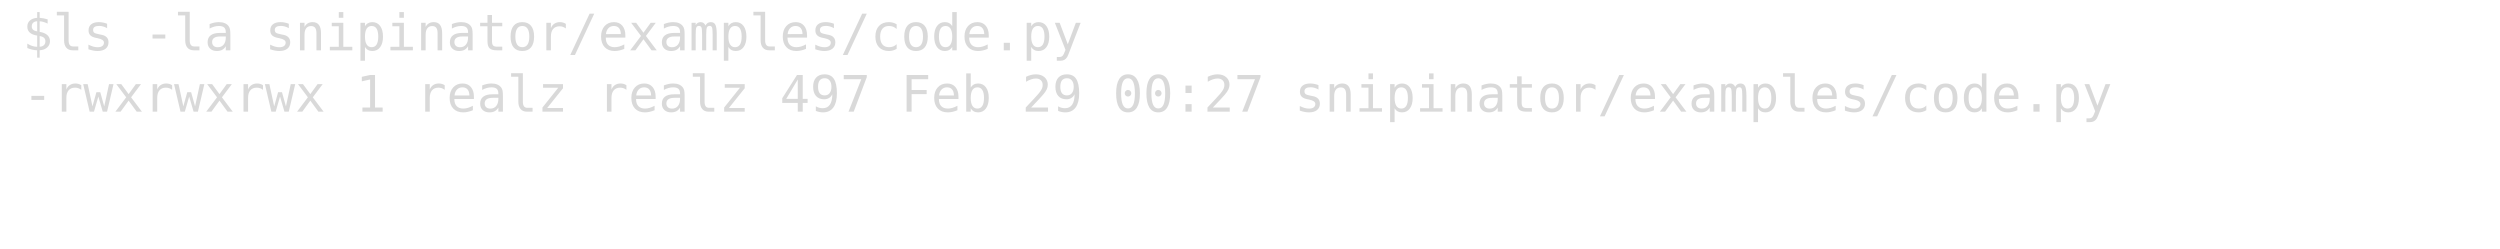
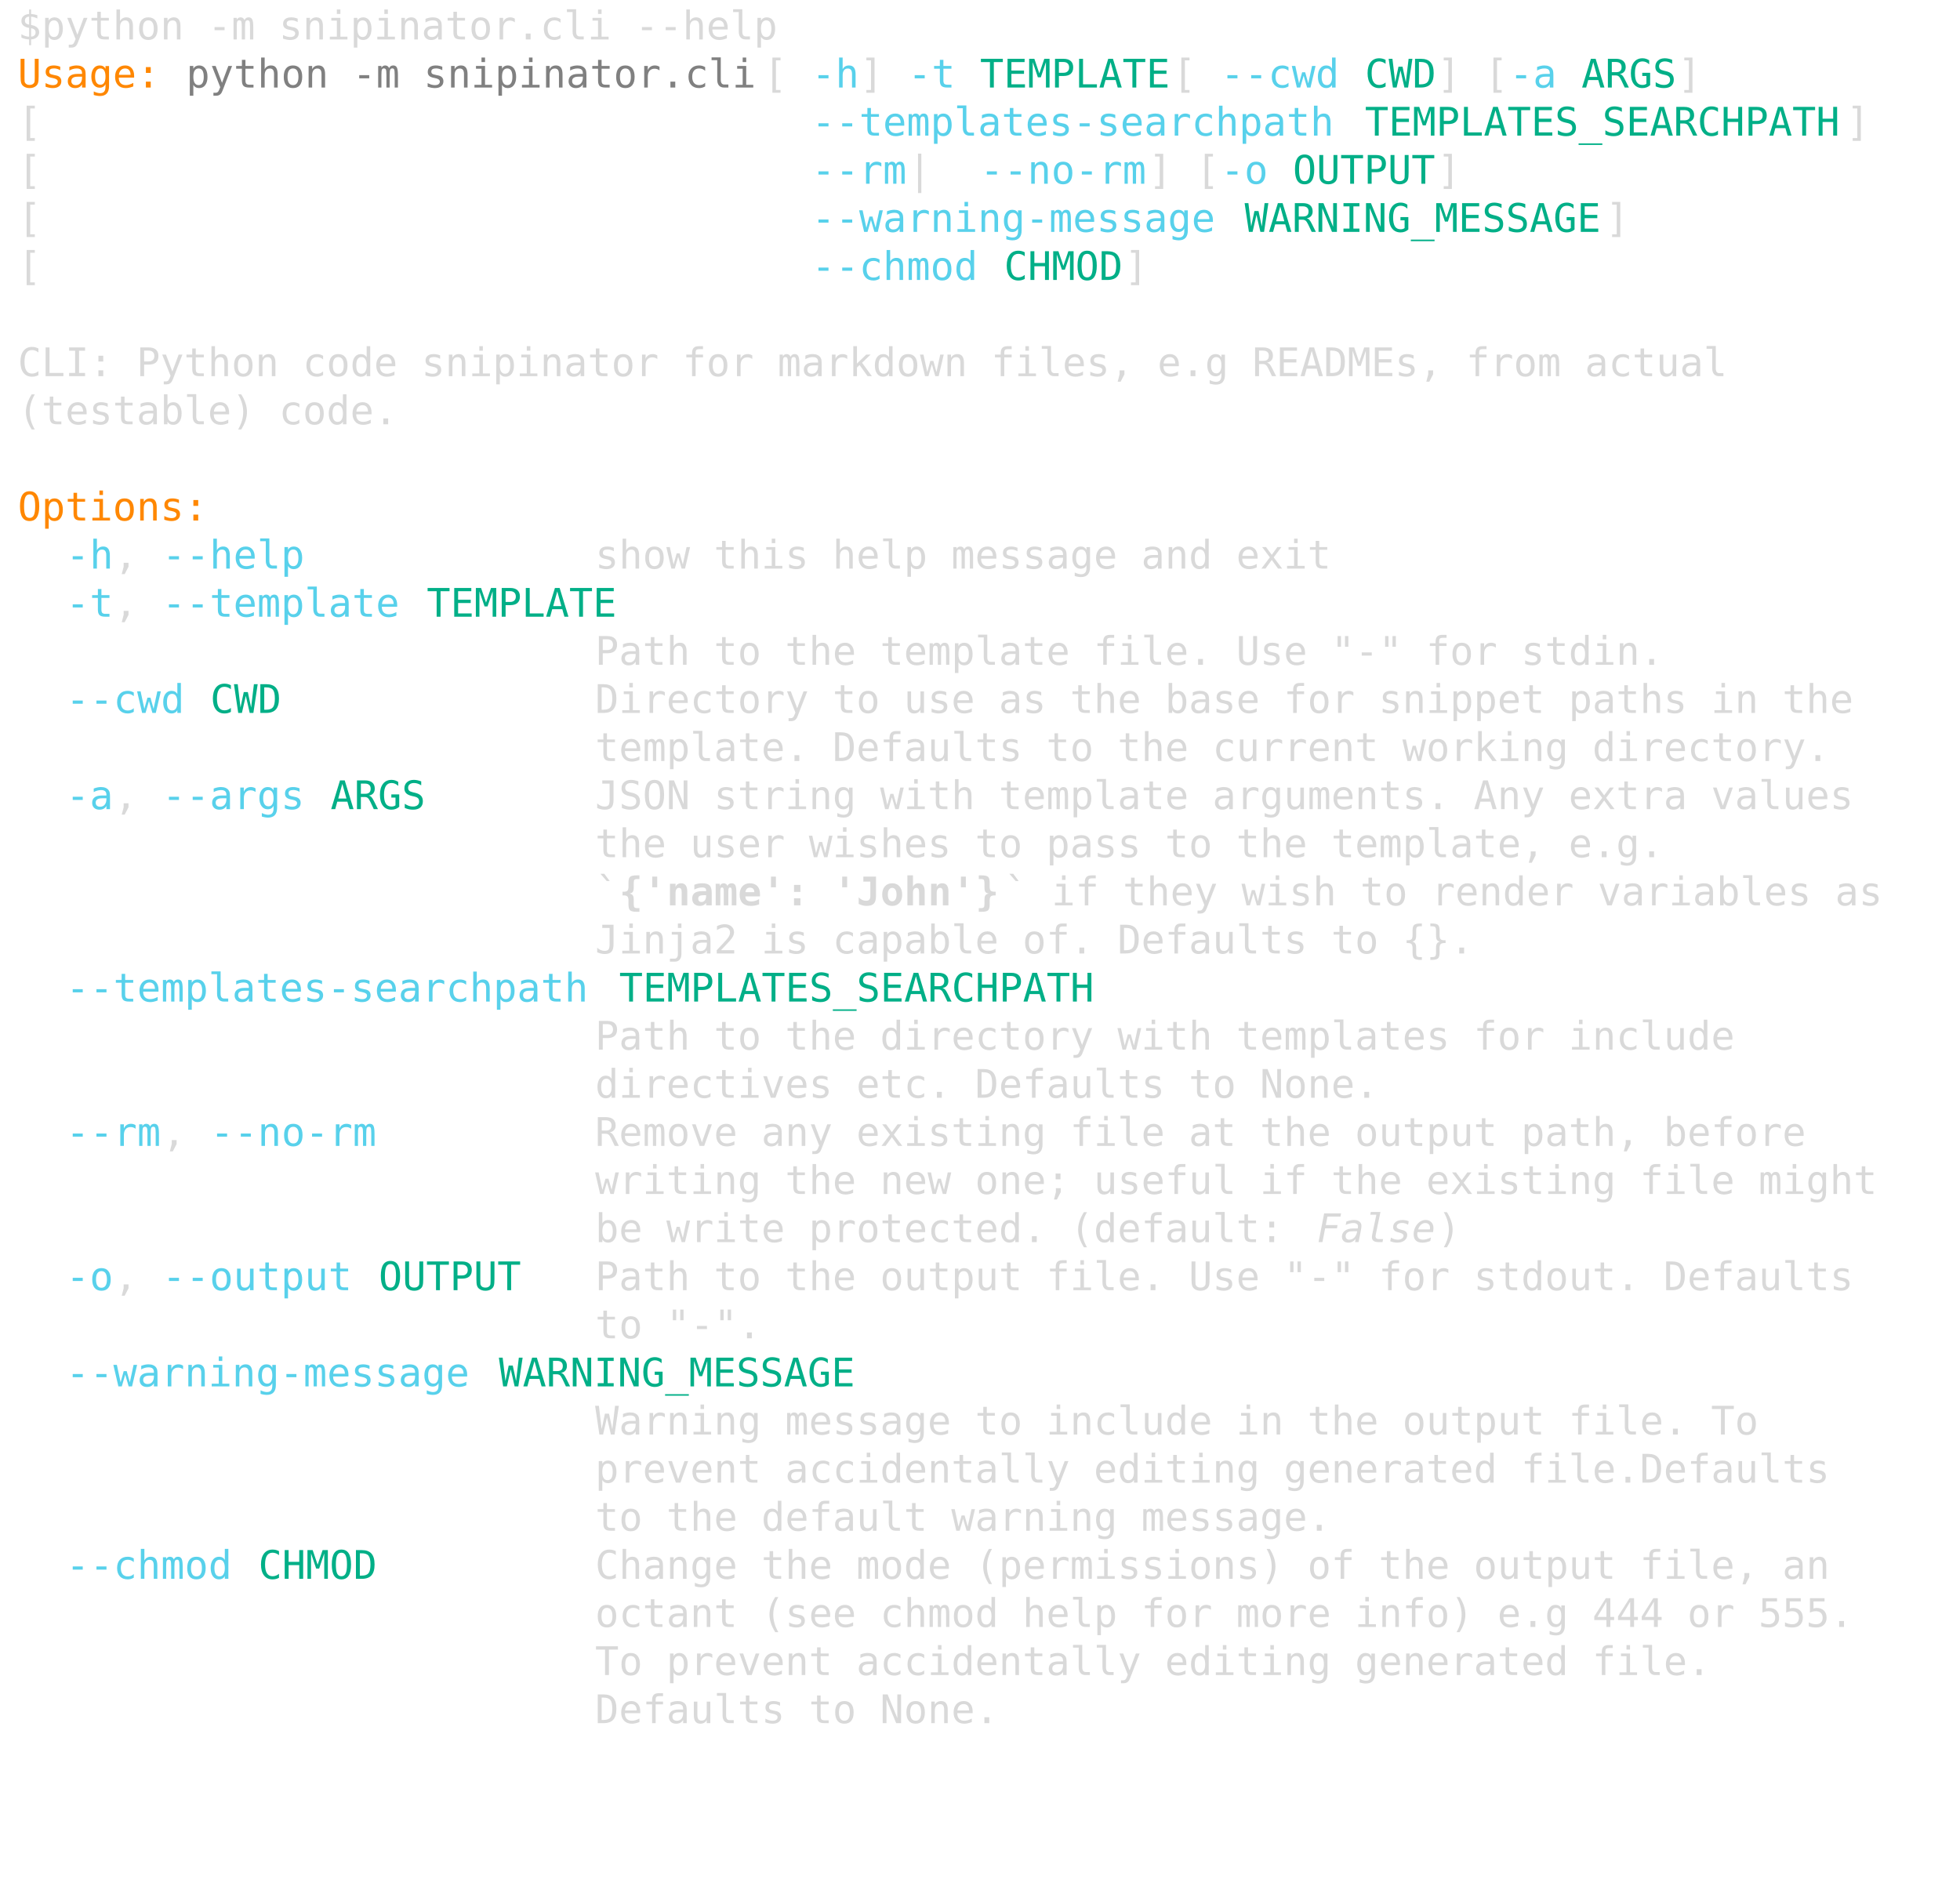
- <svg xmlns="http://www.w3.org/2000/svg" class="rich-terminal" viewBox="0 0 994 98.8">
+ <svg xmlns="http://www.w3.org/2000/svg" class="rich-terminal" viewBox="0 0 994 952.8">
  <style>
@font-face {
font-family: "Fira Code";
src: local("FiraCode-Regular"),
url("https://cdnjs.cloudflare.com/ajax/libs/firacode/6.2.0/woff2/FiraCode-Regular.woff2") format("woff2"),
url("https://cdnjs.cloudflare.com/ajax/libs/firacode/6.2.0/woff/FiraCode-Regular.woff") format("woff");
font-style: normal;
font-weight: 400;
}
@font-face {
font-family: "Fira Code";
src: local("FiraCode-Bold"),
url("https://cdnjs.cloudflare.com/ajax/libs/firacode/6.2.0/woff2/FiraCode-Bold.woff2") format("woff2"),
url("https://cdnjs.cloudflare.com/ajax/libs/firacode/6.2.0/woff/FiraCode-Bold.woff") format("woff");
font-style: bold;
font-weight: 700;
}
- .terminal-2537764200-matrix {
+ .terminal-3296101841-matrix {
font-family: Fira Code, monospace;
font-size: 20px;
line-height: 24.4px;
font-variant-east-asian: full-width;
}
- .terminal-2537764200-title {
+ .terminal-3296101841-title {
font-size: 18px;
font-weight: bold;
font-family: arial;
}
- .terminal-2537764200-r1 { fill: #d9d9d9 }
+ .terminal-3296101841-r1 { fill: #d9d9d9 }
+ .terminal-3296101841-r2 { fill: #ff8700 }
+ .terminal-3296101841-r3 { fill: #808080 }
+ .terminal-3296101841-r4 { fill: #58d1eb }
+ .terminal-3296101841-r5 { fill: #00af87 }
+ .terminal-3296101841-r6 { fill: #d9d9d9;font-weight: bold }
+ .terminal-3296101841-r7 { fill: #d9d9d9;font-style: italic; }
</style>
  <defs>
-     <clipPath id="terminal-2537764200-clip-terminal">
-       <rect x="0" y="0" width="975.0" height="47.8" />
-     </clipPath>
-     <clipPath id="terminal-2537764200-line-0">
+     <clipPath id="terminal-3296101841-clip-terminal">
+       <rect x="0" y="0" width="975.0" height="901.8" />
+     </clipPath>
+     <clipPath id="terminal-3296101841-line-0">
      <rect x="0" y="1.5" width="976" height="24.65" />
+     </clipPath>
+     <clipPath id="terminal-3296101841-line-1">
+       <rect x="0" y="25.9" width="976" height="24.65" />
+     </clipPath>
+     <clipPath id="terminal-3296101841-line-2">
+       <rect x="0" y="50.3" width="976" height="24.65" />
+     </clipPath>
+     <clipPath id="terminal-3296101841-line-3">
+       <rect x="0" y="74.7" width="976" height="24.65" />
+     </clipPath>
+     <clipPath id="terminal-3296101841-line-4">
+       <rect x="0" y="99.1" width="976" height="24.65" />
+     </clipPath>
+     <clipPath id="terminal-3296101841-line-5">
+       <rect x="0" y="123.5" width="976" height="24.65" />
+     </clipPath>
+     <clipPath id="terminal-3296101841-line-6">
+       <rect x="0" y="147.9" width="976" height="24.65" />
+     </clipPath>
+     <clipPath id="terminal-3296101841-line-7">
+       <rect x="0" y="172.3" width="976" height="24.65" />
+     </clipPath>
+     <clipPath id="terminal-3296101841-line-8">
+       <rect x="0" y="196.7" width="976" height="24.65" />
+     </clipPath>
+     <clipPath id="terminal-3296101841-line-9">
+       <rect x="0" y="221.1" width="976" height="24.65" />
+     </clipPath>
+     <clipPath id="terminal-3296101841-line-10">
+       <rect x="0" y="245.5" width="976" height="24.65" />
+     </clipPath>
+     <clipPath id="terminal-3296101841-line-11">
+       <rect x="0" y="269.9" width="976" height="24.65" />
+     </clipPath>
+     <clipPath id="terminal-3296101841-line-12">
+       <rect x="0" y="294.3" width="976" height="24.65" />
+     </clipPath>
+     <clipPath id="terminal-3296101841-line-13">
+       <rect x="0" y="318.7" width="976" height="24.65" />
+     </clipPath>
+     <clipPath id="terminal-3296101841-line-14">
+       <rect x="0" y="343.1" width="976" height="24.65" />
+     </clipPath>
+     <clipPath id="terminal-3296101841-line-15">
+       <rect x="0" y="367.5" width="976" height="24.65" />
+     </clipPath>
+     <clipPath id="terminal-3296101841-line-16">
+       <rect x="0" y="391.9" width="976" height="24.65" />
+     </clipPath>
+     <clipPath id="terminal-3296101841-line-17">
+       <rect x="0" y="416.3" width="976" height="24.65" />
+     </clipPath>
+     <clipPath id="terminal-3296101841-line-18">
+       <rect x="0" y="440.7" width="976" height="24.65" />
+     </clipPath>
+     <clipPath id="terminal-3296101841-line-19">
+       <rect x="0" y="465.1" width="976" height="24.65" />
+     </clipPath>
+     <clipPath id="terminal-3296101841-line-20">
+       <rect x="0" y="489.5" width="976" height="24.65" />
+     </clipPath>
+     <clipPath id="terminal-3296101841-line-21">
+       <rect x="0" y="513.9" width="976" height="24.65" />
+     </clipPath>
+     <clipPath id="terminal-3296101841-line-22">
+       <rect x="0" y="538.3" width="976" height="24.65" />
+     </clipPath>
+     <clipPath id="terminal-3296101841-line-23">
+       <rect x="0" y="562.7" width="976" height="24.65" />
+     </clipPath>
+     <clipPath id="terminal-3296101841-line-24">
+       <rect x="0" y="587.1" width="976" height="24.65" />
+     </clipPath>
+     <clipPath id="terminal-3296101841-line-25">
+       <rect x="0" y="611.5" width="976" height="24.65" />
+     </clipPath>
+     <clipPath id="terminal-3296101841-line-26">
+       <rect x="0" y="635.9" width="976" height="24.65" />
+     </clipPath>
+     <clipPath id="terminal-3296101841-line-27">
+       <rect x="0" y="660.3" width="976" height="24.65" />
+     </clipPath>
+     <clipPath id="terminal-3296101841-line-28">
+       <rect x="0" y="684.7" width="976" height="24.65" />
+     </clipPath>
+     <clipPath id="terminal-3296101841-line-29">
+       <rect x="0" y="709.1" width="976" height="24.65" />
+     </clipPath>
+     <clipPath id="terminal-3296101841-line-30">
+       <rect x="0" y="733.5" width="976" height="24.65" />
+     </clipPath>
+     <clipPath id="terminal-3296101841-line-31">
+       <rect x="0" y="757.9" width="976" height="24.65" />
+     </clipPath>
+     <clipPath id="terminal-3296101841-line-32">
+       <rect x="0" y="782.3" width="976" height="24.65" />
+     </clipPath>
+     <clipPath id="terminal-3296101841-line-33">
+       <rect x="0" y="806.7" width="976" height="24.65" />
+     </clipPath>
+     <clipPath id="terminal-3296101841-line-34">
+       <rect x="0" y="831.1" width="976" height="24.65" />
+     </clipPath>
+     <clipPath id="terminal-3296101841-line-35">
+       <rect x="0" y="855.5" width="976" height="24.65" />
    </clipPath>
  </defs>
  <g transform="translate(9, 0)">
-     <g class="terminal-2537764200-matrix">
-       <text class="terminal-2537764200-r1" x="0" y="20" textLength="427" clip-path="url(#terminal-2537764200-line-0)">$ls -la snipinator/examples/code.py</text>
-       <text class="terminal-2537764200-r1" x="976" y="20" textLength="12.2" clip-path="url(#terminal-2537764200-line-0)">
- </text>
-       <text class="terminal-2537764200-r1" x="0" y="44.4" textLength="841.8" clip-path="url(#terminal-2537764200-line-1)">-rwxrwxrwx 1 realz realz 497 Feb 29 00:27 snipinator/examples/code.py</text>
-       <text class="terminal-2537764200-r1" x="976" y="44.4" textLength="12.2" clip-path="url(#terminal-2537764200-line-1)">
+     <g class="terminal-3296101841-matrix">
+       <text class="terminal-3296101841-r1" x="0" y="20" textLength="390.4" clip-path="url(#terminal-3296101841-line-0)">$python -m snipinator.cli --help</text>
+       <text class="terminal-3296101841-r1" x="976" y="20" textLength="12.2" clip-path="url(#terminal-3296101841-line-0)">
+ </text>
+       <text class="terminal-3296101841-r2" x="0" y="44.4" textLength="73.2" clip-path="url(#terminal-3296101841-line-1)">Usage:</text>
+       <text class="terminal-3296101841-r3" x="85.4" y="44.4" textLength="292.8" clip-path="url(#terminal-3296101841-line-1)">python -m snipinator.cli</text>
+       <text class="terminal-3296101841-r1" x="378.2" y="44.4" textLength="24.4" clip-path="url(#terminal-3296101841-line-1)"> [</text>
+       <text class="terminal-3296101841-r4" x="402.6" y="44.4" textLength="24.4" clip-path="url(#terminal-3296101841-line-1)">-h</text>
+       <text class="terminal-3296101841-r1" x="427" y="44.4" textLength="24.4" clip-path="url(#terminal-3296101841-line-1)">] </text>
+       <text class="terminal-3296101841-r4" x="451.4" y="44.4" textLength="24.4" clip-path="url(#terminal-3296101841-line-1)">-t</text>
+       <text class="terminal-3296101841-r5" x="488" y="44.4" textLength="97.6" clip-path="url(#terminal-3296101841-line-1)">TEMPLATE</text>
+       <text class="terminal-3296101841-r1" x="585.6" y="44.4" textLength="24.4" clip-path="url(#terminal-3296101841-line-1)"> [</text>
+       <text class="terminal-3296101841-r4" x="610" y="44.4" textLength="61" clip-path="url(#terminal-3296101841-line-1)">--cwd</text>
+       <text class="terminal-3296101841-r5" x="683.2" y="44.4" textLength="36.6" clip-path="url(#terminal-3296101841-line-1)">CWD</text>
+       <text class="terminal-3296101841-r1" x="719.8" y="44.4" textLength="36.6" clip-path="url(#terminal-3296101841-line-1)">] [</text>
+       <text class="terminal-3296101841-r4" x="756.4" y="44.4" textLength="24.4" clip-path="url(#terminal-3296101841-line-1)">-a</text>
+       <text class="terminal-3296101841-r5" x="793" y="44.4" textLength="48.8" clip-path="url(#terminal-3296101841-line-1)">ARGS</text>
+       <text class="terminal-3296101841-r1" x="841.8" y="44.4" textLength="12.2" clip-path="url(#terminal-3296101841-line-1)">]</text>
+       <text class="terminal-3296101841-r1" x="976" y="44.4" textLength="12.2" clip-path="url(#terminal-3296101841-line-1)">
+ </text>
+       <text class="terminal-3296101841-r1" x="0" y="68.8" textLength="402.6" clip-path="url(#terminal-3296101841-line-2)">                                [</text>
+       <text class="terminal-3296101841-r4" x="402.6" y="68.8" textLength="268.4" clip-path="url(#terminal-3296101841-line-2)">--templates-searchpath</text>
+       <text class="terminal-3296101841-r5" x="683.2" y="68.8" textLength="244" clip-path="url(#terminal-3296101841-line-2)">TEMPLATES_SEARCHPATH</text>
+       <text class="terminal-3296101841-r1" x="927.2" y="68.8" textLength="12.2" clip-path="url(#terminal-3296101841-line-2)">]</text>
+       <text class="terminal-3296101841-r1" x="976" y="68.8" textLength="12.2" clip-path="url(#terminal-3296101841-line-2)">
+ </text>
+       <text class="terminal-3296101841-r1" x="0" y="93.2" textLength="402.6" clip-path="url(#terminal-3296101841-line-3)">                                [</text>
+       <text class="terminal-3296101841-r4" x="402.6" y="93.2" textLength="48.8" clip-path="url(#terminal-3296101841-line-3)">--rm</text>
+       <text class="terminal-3296101841-r1" x="451.4" y="93.2" textLength="36.6" clip-path="url(#terminal-3296101841-line-3)"> | </text>
+       <text class="terminal-3296101841-r4" x="488" y="93.2" textLength="85.4" clip-path="url(#terminal-3296101841-line-3)">--no-rm</text>
+       <text class="terminal-3296101841-r1" x="573.4" y="93.2" textLength="36.6" clip-path="url(#terminal-3296101841-line-3)">] [</text>
+       <text class="terminal-3296101841-r4" x="610" y="93.2" textLength="24.4" clip-path="url(#terminal-3296101841-line-3)">-o</text>
+       <text class="terminal-3296101841-r5" x="646.6" y="93.2" textLength="73.2" clip-path="url(#terminal-3296101841-line-3)">OUTPUT</text>
+       <text class="terminal-3296101841-r1" x="719.8" y="93.2" textLength="12.2" clip-path="url(#terminal-3296101841-line-3)">]</text>
+       <text class="terminal-3296101841-r1" x="976" y="93.2" textLength="12.2" clip-path="url(#terminal-3296101841-line-3)">
+ </text>
+       <text class="terminal-3296101841-r1" x="0" y="117.6" textLength="402.6" clip-path="url(#terminal-3296101841-line-4)">                                [</text>
+       <text class="terminal-3296101841-r4" x="402.6" y="117.6" textLength="207.4" clip-path="url(#terminal-3296101841-line-4)">--warning-message</text>
+       <text class="terminal-3296101841-r5" x="622.2" y="117.6" textLength="183" clip-path="url(#terminal-3296101841-line-4)">WARNING_MESSAGE</text>
+       <text class="terminal-3296101841-r1" x="805.2" y="117.6" textLength="12.2" clip-path="url(#terminal-3296101841-line-4)">]</text>
+       <text class="terminal-3296101841-r1" x="976" y="117.6" textLength="12.2" clip-path="url(#terminal-3296101841-line-4)">
+ </text>
+       <text class="terminal-3296101841-r1" x="0" y="142" textLength="402.6" clip-path="url(#terminal-3296101841-line-5)">                                [</text>
+       <text class="terminal-3296101841-r4" x="402.6" y="142" textLength="85.4" clip-path="url(#terminal-3296101841-line-5)">--chmod</text>
+       <text class="terminal-3296101841-r5" x="500.2" y="142" textLength="61" clip-path="url(#terminal-3296101841-line-5)">CHMOD</text>
+       <text class="terminal-3296101841-r1" x="561.2" y="142" textLength="12.2" clip-path="url(#terminal-3296101841-line-5)">]</text>
+       <text class="terminal-3296101841-r1" x="976" y="142" textLength="12.2" clip-path="url(#terminal-3296101841-line-5)">
+ </text>
+       <text class="terminal-3296101841-r1" x="976" y="166.4" textLength="12.2" clip-path="url(#terminal-3296101841-line-6)">
+ </text>
+       <text class="terminal-3296101841-r1" x="0" y="190.8" textLength="878.4" clip-path="url(#terminal-3296101841-line-7)">CLI: Python code snipinator for markdown files, e.g READMEs, from actual</text>
+       <text class="terminal-3296101841-r1" x="976" y="190.8" textLength="12.2" clip-path="url(#terminal-3296101841-line-7)">
+ </text>
+       <text class="terminal-3296101841-r1" x="0" y="215.2" textLength="195.2" clip-path="url(#terminal-3296101841-line-8)">(testable) code.</text>
+       <text class="terminal-3296101841-r1" x="976" y="215.2" textLength="12.2" clip-path="url(#terminal-3296101841-line-8)">
+ </text>
+       <text class="terminal-3296101841-r1" x="976" y="239.6" textLength="12.2" clip-path="url(#terminal-3296101841-line-9)">
+ </text>
+       <text class="terminal-3296101841-r2" x="0" y="264" textLength="97.6" clip-path="url(#terminal-3296101841-line-10)">Options:</text>
+       <text class="terminal-3296101841-r1" x="976" y="264" textLength="12.2" clip-path="url(#terminal-3296101841-line-10)">
+ </text>
+       <text class="terminal-3296101841-r4" x="24.4" y="288.4" textLength="24.4" clip-path="url(#terminal-3296101841-line-11)">-h</text>
+       <text class="terminal-3296101841-r1" x="48.8" y="288.4" textLength="24.4" clip-path="url(#terminal-3296101841-line-11)">, </text>
+       <text class="terminal-3296101841-r4" x="73.2" y="288.4" textLength="73.2" clip-path="url(#terminal-3296101841-line-11)">--help</text>
+       <text class="terminal-3296101841-r1" x="292.8" y="288.4" textLength="378.2" clip-path="url(#terminal-3296101841-line-11)">show this help message and exit</text>
+       <text class="terminal-3296101841-r1" x="976" y="288.4" textLength="12.2" clip-path="url(#terminal-3296101841-line-11)">
+ </text>
+       <text class="terminal-3296101841-r4" x="24.4" y="312.8" textLength="24.4" clip-path="url(#terminal-3296101841-line-12)">-t</text>
+       <text class="terminal-3296101841-r1" x="48.8" y="312.8" textLength="24.4" clip-path="url(#terminal-3296101841-line-12)">, </text>
+       <text class="terminal-3296101841-r4" x="73.2" y="312.8" textLength="122" clip-path="url(#terminal-3296101841-line-12)">--template</text>
+       <text class="terminal-3296101841-r5" x="207.4" y="312.8" textLength="97.6" clip-path="url(#terminal-3296101841-line-12)">TEMPLATE</text>
+       <text class="terminal-3296101841-r1" x="976" y="312.8" textLength="12.2" clip-path="url(#terminal-3296101841-line-12)">
+ </text>
+       <text class="terminal-3296101841-r1" x="292.8" y="337.2" textLength="549" clip-path="url(#terminal-3296101841-line-13)">Path to the template file. Use "-" for stdin.</text>
+       <text class="terminal-3296101841-r1" x="976" y="337.2" textLength="12.2" clip-path="url(#terminal-3296101841-line-13)">
+ </text>
+       <text class="terminal-3296101841-r4" x="24.4" y="361.6" textLength="61" clip-path="url(#terminal-3296101841-line-14)">--cwd</text>
+       <text class="terminal-3296101841-r5" x="97.6" y="361.6" textLength="36.6" clip-path="url(#terminal-3296101841-line-14)">CWD</text>
+       <text class="terminal-3296101841-r1" x="292.8" y="361.6" textLength="646.6" clip-path="url(#terminal-3296101841-line-14)">Directory to use as the base for snippet paths in the</text>
+       <text class="terminal-3296101841-r1" x="976" y="361.6" textLength="12.2" clip-path="url(#terminal-3296101841-line-14)">
+ </text>
+       <text class="terminal-3296101841-r1" x="292.8" y="386" textLength="634.4" clip-path="url(#terminal-3296101841-line-15)">template. Defaults to the current working directory.</text>
+       <text class="terminal-3296101841-r1" x="976" y="386" textLength="12.2" clip-path="url(#terminal-3296101841-line-15)">
+ </text>
+       <text class="terminal-3296101841-r4" x="24.4" y="410.4" textLength="24.4" clip-path="url(#terminal-3296101841-line-16)">-a</text>
+       <text class="terminal-3296101841-r1" x="48.8" y="410.4" textLength="24.4" clip-path="url(#terminal-3296101841-line-16)">, </text>
+       <text class="terminal-3296101841-r4" x="73.2" y="410.4" textLength="73.2" clip-path="url(#terminal-3296101841-line-16)">--args</text>
+       <text class="terminal-3296101841-r5" x="158.6" y="410.4" textLength="48.8" clip-path="url(#terminal-3296101841-line-16)">ARGS</text>
+       <text class="terminal-3296101841-r1" x="292.8" y="410.4" textLength="646.6" clip-path="url(#terminal-3296101841-line-16)">JSON string with template arguments. Any extra values</text>
+       <text class="terminal-3296101841-r1" x="976" y="410.4" textLength="12.2" clip-path="url(#terminal-3296101841-line-16)">
+ </text>
+       <text class="terminal-3296101841-r1" x="292.8" y="434.8" textLength="549" clip-path="url(#terminal-3296101841-line-17)">the user wishes to pass to the template, e.g.</text>
+       <text class="terminal-3296101841-r1" x="976" y="434.8" textLength="12.2" clip-path="url(#terminal-3296101841-line-17)">
+ </text>
+       <text class="terminal-3296101841-r1" x="292.8" y="459.2" textLength="12.2" clip-path="url(#terminal-3296101841-line-18)">`</text>
+       <text class="terminal-3296101841-r6" x="305" y="459.2" textLength="195.2" clip-path="url(#terminal-3296101841-line-18)">{'name': 'John'}</text>
+       <text class="terminal-3296101841-r1" x="500.2" y="459.2" textLength="451.4" clip-path="url(#terminal-3296101841-line-18)">` if they wish to render variables as</text>
+       <text class="terminal-3296101841-r1" x="976" y="459.2" textLength="12.2" clip-path="url(#terminal-3296101841-line-18)">
+ </text>
+       <text class="terminal-3296101841-r1" x="292.8" y="483.6" textLength="451.4" clip-path="url(#terminal-3296101841-line-19)">Jinja2 is capable of. Defaults to {}.</text>
+       <text class="terminal-3296101841-r1" x="976" y="483.6" textLength="12.2" clip-path="url(#terminal-3296101841-line-19)">
+ </text>
+       <text class="terminal-3296101841-r4" x="24.4" y="508" textLength="268.4" clip-path="url(#terminal-3296101841-line-20)">--templates-searchpath</text>
+       <text class="terminal-3296101841-r5" x="305" y="508" textLength="244" clip-path="url(#terminal-3296101841-line-20)">TEMPLATES_SEARCHPATH</text>
+       <text class="terminal-3296101841-r1" x="976" y="508" textLength="12.2" clip-path="url(#terminal-3296101841-line-20)">
+ </text>
+       <text class="terminal-3296101841-r1" x="292.8" y="532.4" textLength="585.6" clip-path="url(#terminal-3296101841-line-21)">Path to the directory with templates for include</text>
+       <text class="terminal-3296101841-r1" x="976" y="532.4" textLength="12.2" clip-path="url(#terminal-3296101841-line-21)">
+ </text>
+       <text class="terminal-3296101841-r1" x="292.8" y="556.8" textLength="402.6" clip-path="url(#terminal-3296101841-line-22)">directives etc. Defaults to None.</text>
+       <text class="terminal-3296101841-r1" x="976" y="556.8" textLength="12.2" clip-path="url(#terminal-3296101841-line-22)">
+ </text>
+       <text class="terminal-3296101841-r4" x="24.4" y="581.2" textLength="48.8" clip-path="url(#terminal-3296101841-line-23)">--rm</text>
+       <text class="terminal-3296101841-r1" x="73.2" y="581.2" textLength="24.4" clip-path="url(#terminal-3296101841-line-23)">, </text>
+       <text class="terminal-3296101841-r4" x="97.6" y="581.2" textLength="85.4" clip-path="url(#terminal-3296101841-line-23)">--no-rm</text>
+       <text class="terminal-3296101841-r1" x="292.8" y="581.2" textLength="622.2" clip-path="url(#terminal-3296101841-line-23)">Remove any existing file at the output path, before</text>
+       <text class="terminal-3296101841-r1" x="976" y="581.2" textLength="12.2" clip-path="url(#terminal-3296101841-line-23)">
+ </text>
+       <text class="terminal-3296101841-r1" x="292.8" y="605.6" textLength="658.8" clip-path="url(#terminal-3296101841-line-24)">writing the new one; useful if the existing file might</text>
+       <text class="terminal-3296101841-r1" x="976" y="605.6" textLength="12.2" clip-path="url(#terminal-3296101841-line-24)">
+ </text>
+       <text class="terminal-3296101841-r1" x="292.8" y="630" textLength="366" clip-path="url(#terminal-3296101841-line-25)">be write protected. (default: </text>
+       <text class="terminal-3296101841-r7" x="658.8" y="630" textLength="61" clip-path="url(#terminal-3296101841-line-25)">False</text>
+       <text class="terminal-3296101841-r1" x="719.8" y="630" textLength="12.2" clip-path="url(#terminal-3296101841-line-25)">)</text>
+       <text class="terminal-3296101841-r1" x="976" y="630" textLength="12.2" clip-path="url(#terminal-3296101841-line-25)">
+ </text>
+       <text class="terminal-3296101841-r4" x="24.4" y="654.4" textLength="24.4" clip-path="url(#terminal-3296101841-line-26)">-o</text>
+       <text class="terminal-3296101841-r1" x="48.8" y="654.4" textLength="24.4" clip-path="url(#terminal-3296101841-line-26)">, </text>
+       <text class="terminal-3296101841-r4" x="73.2" y="654.4" textLength="97.6" clip-path="url(#terminal-3296101841-line-26)">--output</text>
+       <text class="terminal-3296101841-r5" x="183" y="654.4" textLength="73.2" clip-path="url(#terminal-3296101841-line-26)">OUTPUT</text>
+       <text class="terminal-3296101841-r1" x="292.8" y="654.4" textLength="646.6" clip-path="url(#terminal-3296101841-line-26)">Path to the output file. Use "-" for stdout. Defaults</text>
+       <text class="terminal-3296101841-r1" x="976" y="654.4" textLength="12.2" clip-path="url(#terminal-3296101841-line-26)">
+ </text>
+       <text class="terminal-3296101841-r1" x="292.8" y="678.8" textLength="85.4" clip-path="url(#terminal-3296101841-line-27)">to "-".</text>
+       <text class="terminal-3296101841-r1" x="976" y="678.8" textLength="12.2" clip-path="url(#terminal-3296101841-line-27)">
+ </text>
+       <text class="terminal-3296101841-r4" x="24.4" y="703.2" textLength="207.4" clip-path="url(#terminal-3296101841-line-28)">--warning-message</text>
+       <text class="terminal-3296101841-r5" x="244" y="703.2" textLength="183" clip-path="url(#terminal-3296101841-line-28)">WARNING_MESSAGE</text>
+       <text class="terminal-3296101841-r1" x="976" y="703.2" textLength="12.2" clip-path="url(#terminal-3296101841-line-28)">
+ </text>
+       <text class="terminal-3296101841-r1" x="292.8" y="727.6" textLength="597.8" clip-path="url(#terminal-3296101841-line-29)">Warning message to include in the output file. To</text>
+       <text class="terminal-3296101841-r1" x="976" y="727.6" textLength="12.2" clip-path="url(#terminal-3296101841-line-29)">
+ </text>
+       <text class="terminal-3296101841-r1" x="292.8" y="752" textLength="634.4" clip-path="url(#terminal-3296101841-line-30)">prevent accidentally editing generated file.Defaults</text>
+       <text class="terminal-3296101841-r1" x="976" y="752" textLength="12.2" clip-path="url(#terminal-3296101841-line-30)">
+ </text>
+       <text class="terminal-3296101841-r1" x="292.8" y="776.4" textLength="378.2" clip-path="url(#terminal-3296101841-line-31)">to the default warning message.</text>
+       <text class="terminal-3296101841-r1" x="976" y="776.4" textLength="12.2" clip-path="url(#terminal-3296101841-line-31)">
+ </text>
+       <text class="terminal-3296101841-r4" x="24.4" y="800.8" textLength="85.4" clip-path="url(#terminal-3296101841-line-32)">--chmod</text>
+       <text class="terminal-3296101841-r5" x="122" y="800.8" textLength="61" clip-path="url(#terminal-3296101841-line-32)">CHMOD</text>
+       <text class="terminal-3296101841-r1" x="292.8" y="800.8" textLength="634.4" clip-path="url(#terminal-3296101841-line-32)">Change the mode (permissions) of the output file, an</text>
+       <text class="terminal-3296101841-r1" x="976" y="800.8" textLength="12.2" clip-path="url(#terminal-3296101841-line-32)">
+ </text>
+       <text class="terminal-3296101841-r1" x="292.8" y="825.2" textLength="646.6" clip-path="url(#terminal-3296101841-line-33)">octant (see chmod help for more info) e.g 444 or 555.</text>
+       <text class="terminal-3296101841-r1" x="976" y="825.2" textLength="12.2" clip-path="url(#terminal-3296101841-line-33)">
+ </text>
+       <text class="terminal-3296101841-r1" x="292.8" y="849.6" textLength="573.4" clip-path="url(#terminal-3296101841-line-34)">To prevent accidentally editing generated file.</text>
+       <text class="terminal-3296101841-r1" x="976" y="849.6" textLength="12.2" clip-path="url(#terminal-3296101841-line-34)">
+ </text>
+       <text class="terminal-3296101841-r1" x="292.8" y="874" textLength="207.4" clip-path="url(#terminal-3296101841-line-35)">Defaults to None.</text>
+       <text class="terminal-3296101841-r1" x="976" y="874" textLength="12.2" clip-path="url(#terminal-3296101841-line-35)">
+ </text>
+       <text class="terminal-3296101841-r1" x="976" y="898.4" textLength="12.2" clip-path="url(#terminal-3296101841-line-36)">
</text>
    </g>
  </g>
</svg>
